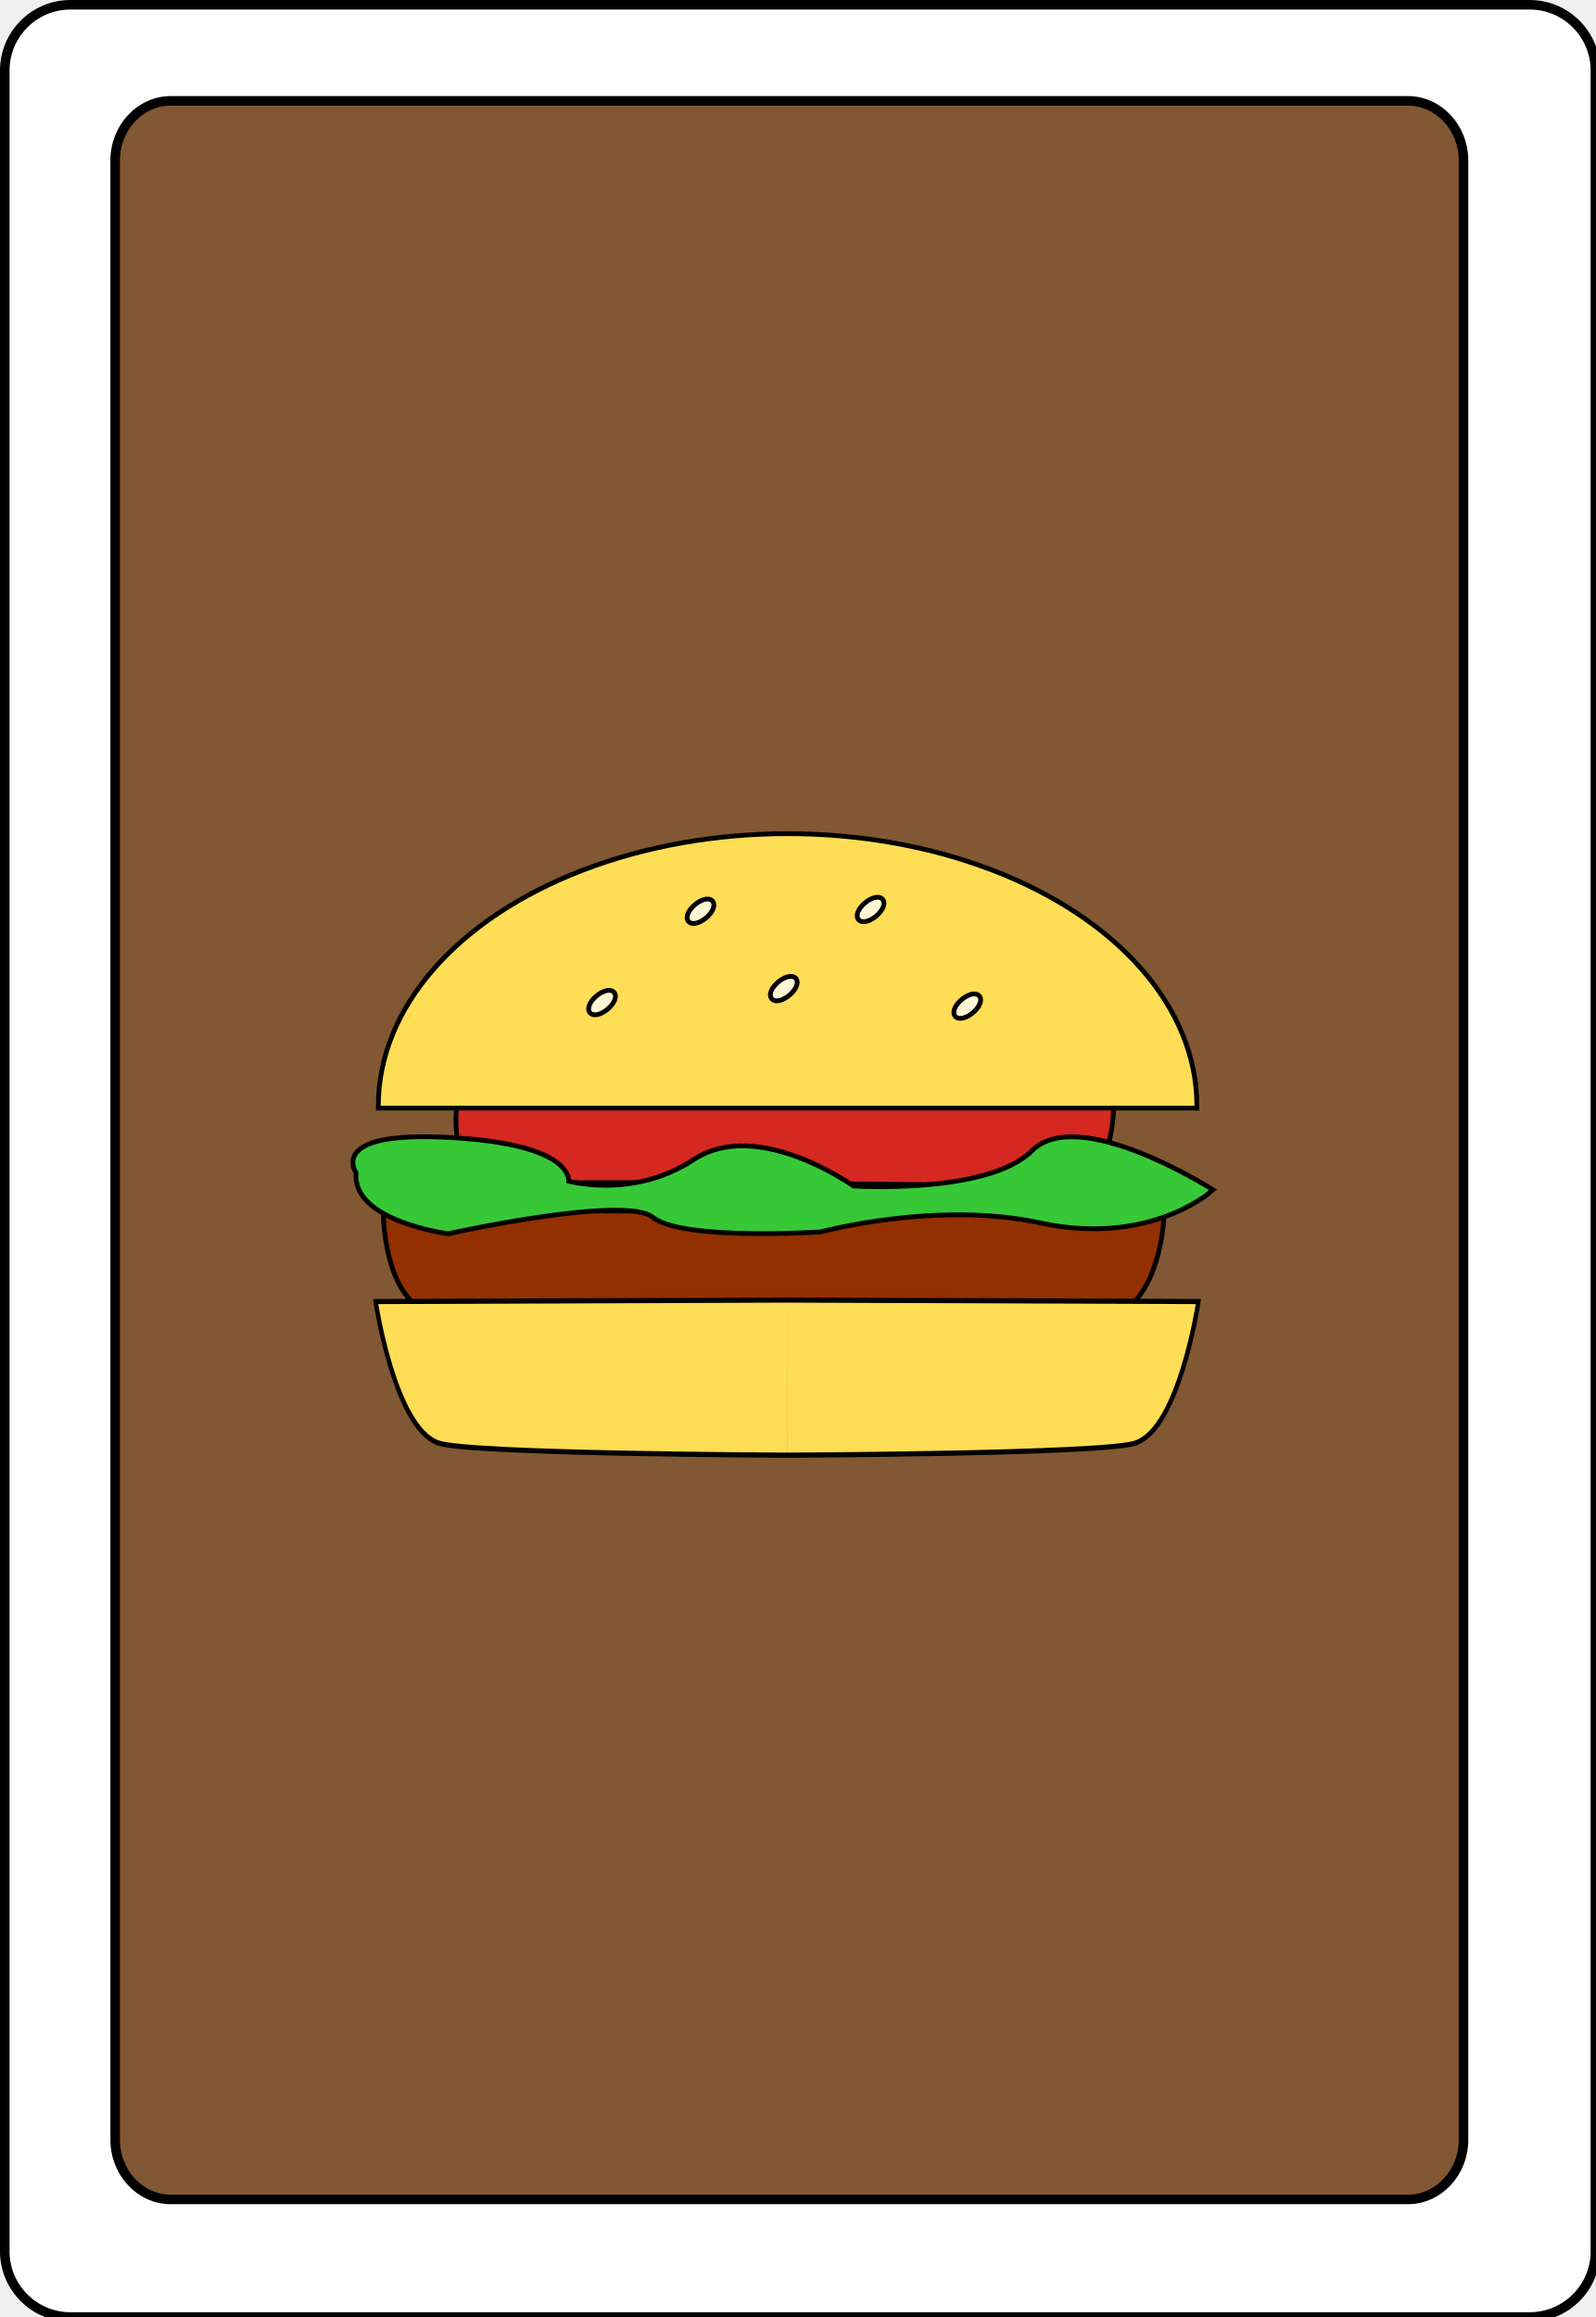
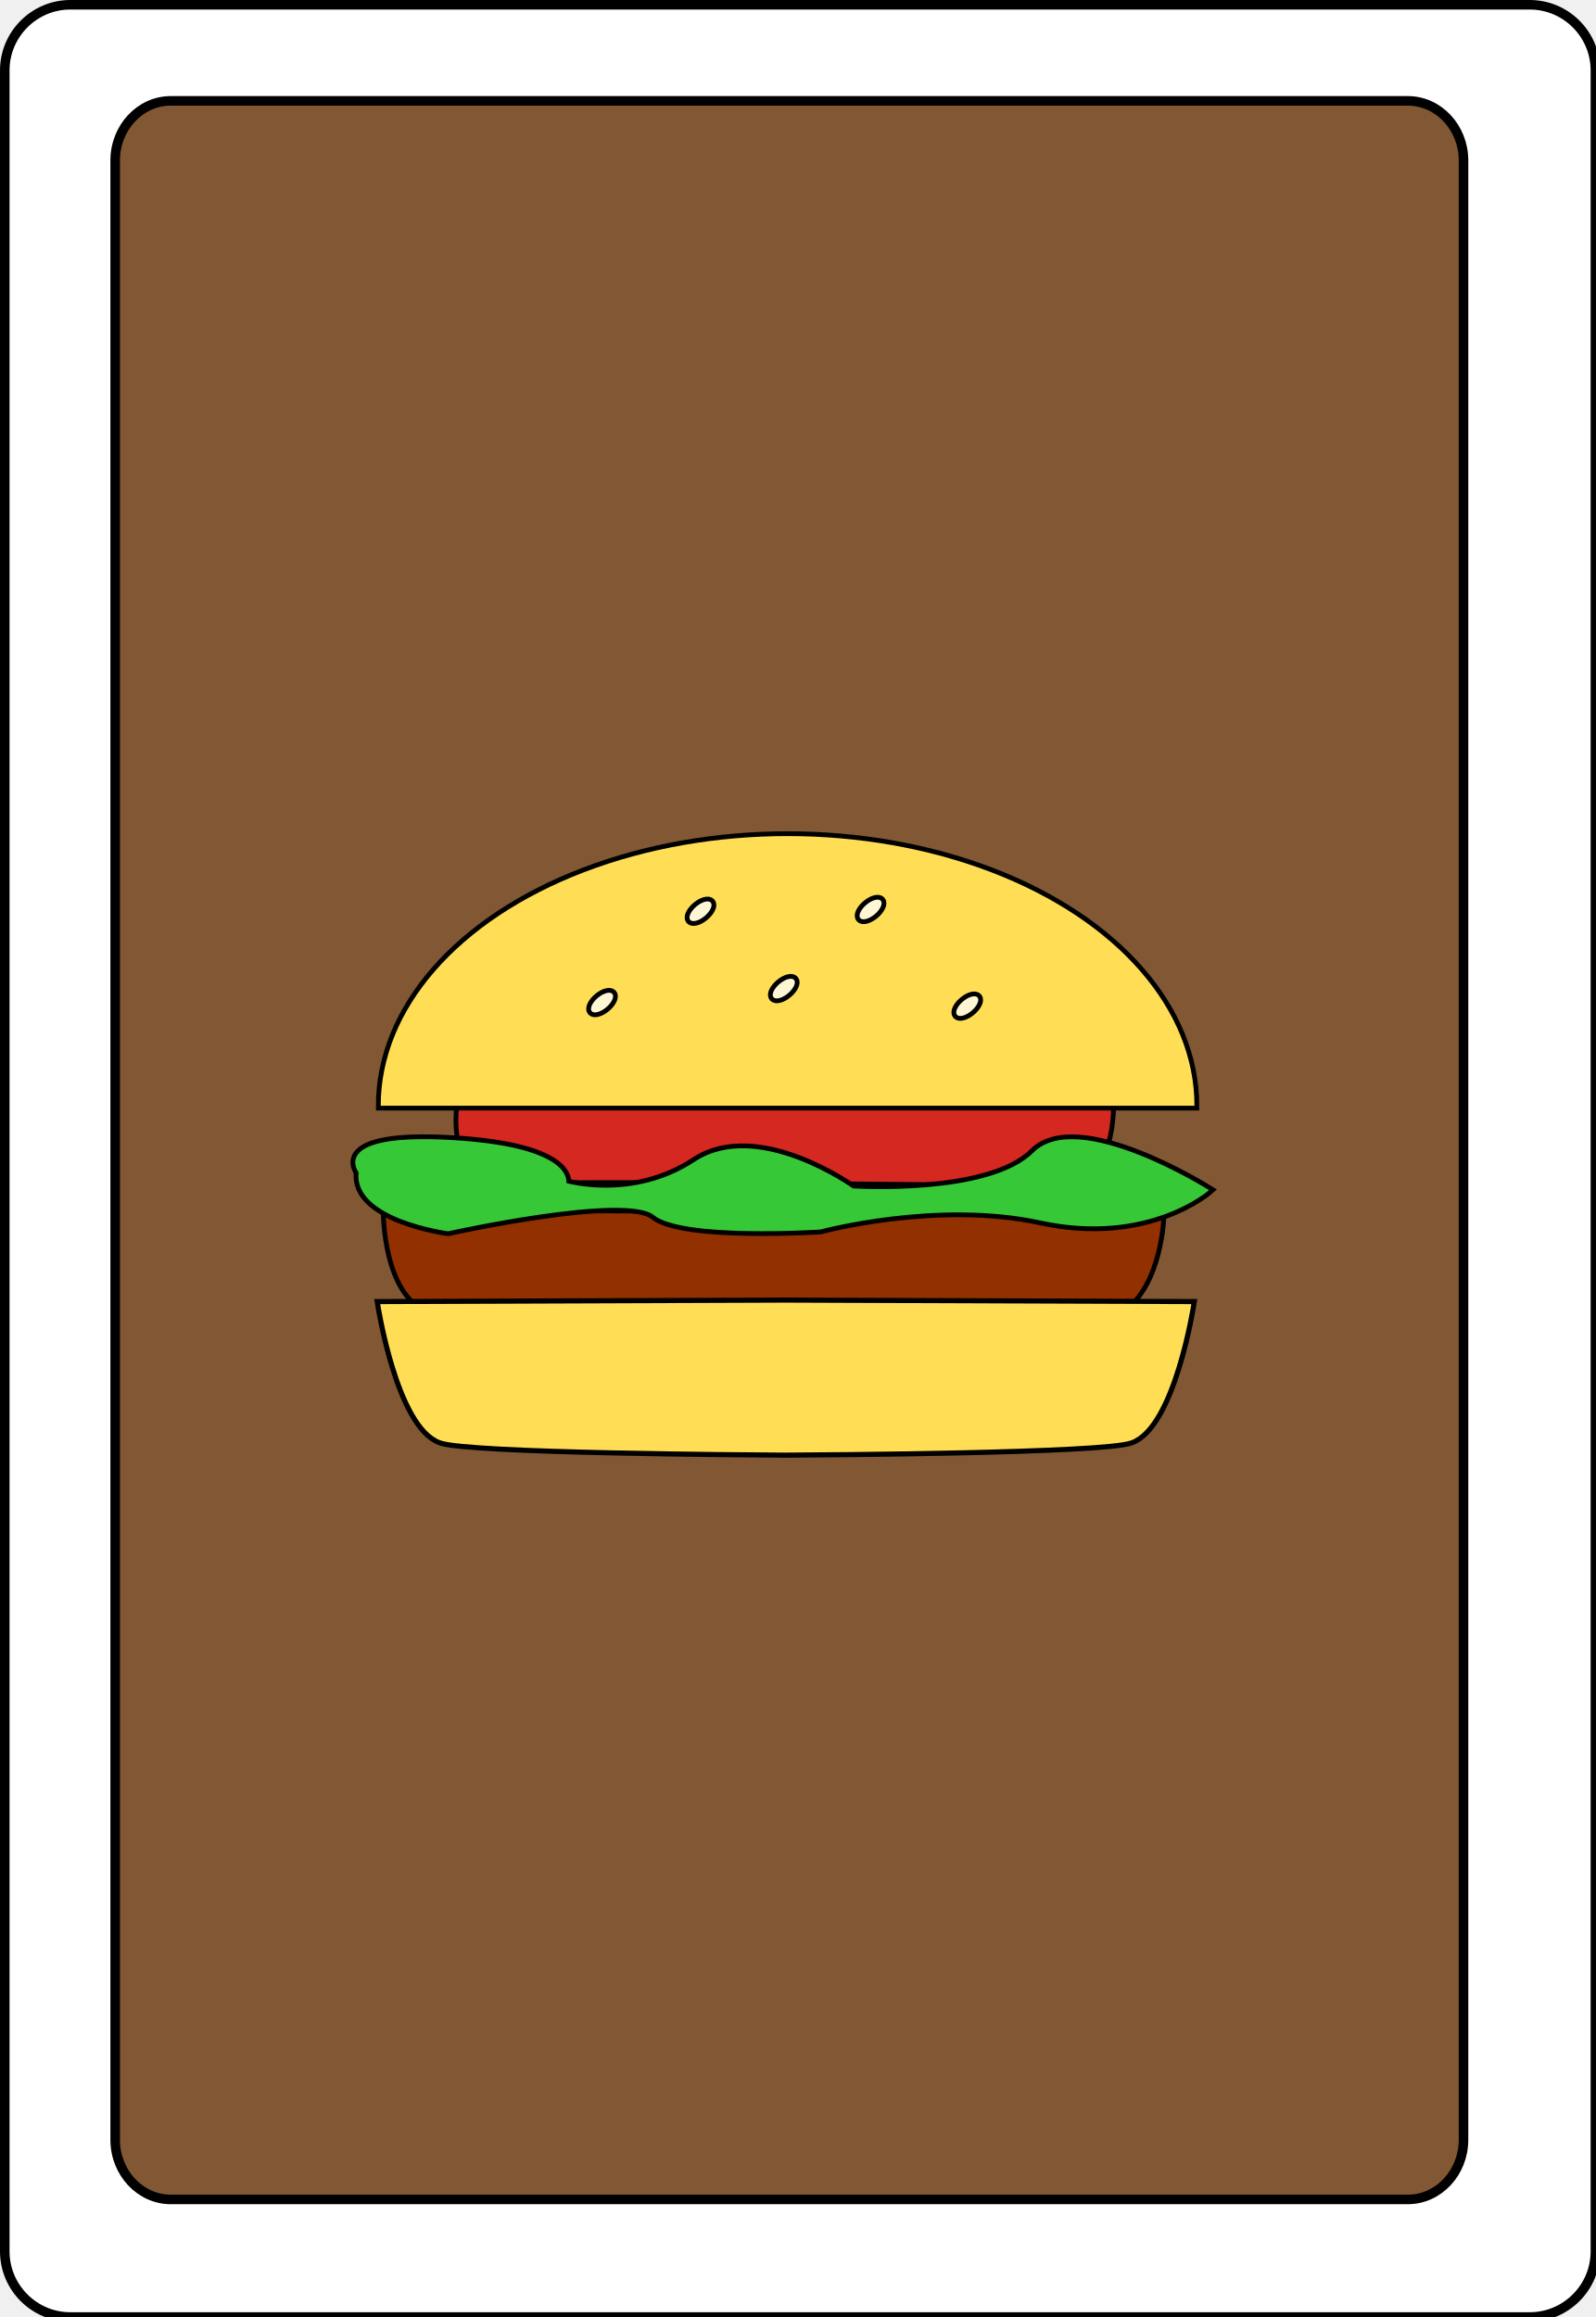
<svg xmlns="http://www.w3.org/2000/svg" width="167.087pt" height="242.667pt" viewBox="0 0 167.087 242.667" xml:space="preserve" id="svg2" version="1.1">
  <defs id="defs41" />
  <path style="clip-rule:nonzero;fill:#ffffff;fill-rule:nonzero;stroke:#000000;stroke-width:1;stroke-miterlimit:4;stroke-dasharray:none" d="m 167.087,235.798 c 0,3.777 -3.087,6.869 -6.871,6.869 H 7.361 C 3.586,242.667 0.5,239.575 0.5,235.798 V 7.37 C 0.5,3.593 3.586,0.5 7.361,0.5 h 152.855 c 3.784,0 6.871,3.093 6.871,6.87 z" id="path5-2" />
  <path style="clip-rule:nonzero;fill:#815833;fill-opacity:1;fill-rule:nonzero;stroke:#000000;stroke-width:1;stroke-miterlimit:4;stroke-dasharray:none" d="m 153.273,224.119 c 0,3.428 -2.617,6.234 -5.824,6.234 H 17.879 c -3.2,0 -5.816,-2.806 -5.816,-6.234 V 16.799 c 0,-3.428 2.616,-6.235 5.816,-6.235 H 147.449 c 3.208,0 5.824,2.807 5.824,6.235 z" id="path5-2-1" />
  <path style="fill:#d52820;fill-opacity:1;stroke:#000000;stroke-width:1;stroke-dasharray:none;paint-order:stroke fill markers" d="m 48.194,115.072 c 0,0 -1.797,9.038 5.552,8.66 7.349,-0.379 56.793,0.237 56.793,0.237 0,0 5.933,1.041 5.853,-8.896" id="path5" />
  <path style="fill:#923000;fill-opacity:1;stroke:#000000;stroke-width:1;stroke-dasharray:none;paint-order:stroke fill markers" d="m 40.39,127.003 c 0,0 0.002,8.472 4.558,10.2 4.557,1.728 69.414,1.955 72.455,0 4.074,-2.619 4.253,-9.937 4.253,-9.937 z" id="path7" />
  <path style="fill:#37c837;stroke:#000000;stroke-width:1;stroke-dasharray:none;paint-order:stroke fill markers" d="m 37.555,122.771 c 0,0 -3.188,-4.125 9.75,-3.375 12.938,0.75 12,4.5 12,4.5 0,0 6.938,2.062 13.5,-2.25 6.562,-4.312 16.5,2.812 16.5,2.812 0,0 14.25,0.938 18.938,-3.75 4.688,-4.688 18.375,3.938 18.375,3.938 0,0 -6.375,5.625 -17.625,3.188 -10.911,-2.364 -23.063,0.938 -23.063,0.938 0,0 -14.437,0.938 -17.437,-1.5 -3,-2.438 -21.562,1.688 -21.562,1.688 0,0 -9.938,-1.312 -9.375,-6.188 z" id="path6" />
-   <path style="fill:#ffdd55;fill-opacity:1;stroke:#000000;stroke-width:1.071;stroke-dasharray:none;paint-order:stroke fill markers" d="m 36.992,102.562 c 0,0 2.271,12.648 7.318,14.192 3.718,1.137 42.088,1.264 42.088,1.264 l 0.003,-15.611 z m 98.819,0 c 0,0 -2.271,12.648 -7.318,14.192 -3.718,1.137 -42.088,1.264 -42.088,1.264 l -0.003,-15.611 z" id="path2" transform="matrix(0.8663433,0,0,1.006261,7.57187,33.37982)" />
+   <path id="path10" style="fill:#ffdd55;stroke:#000000;stroke-width:1.071;paint-order:stroke fill markers" d="M 82.16 136.43 L 82.16 136.431 L 39.819 136.585 C 39.819 136.585 41.786 149.312 46.159 150.866 C 49.155 151.93 78.13 152.114 82.157 152.134 L 82.157 152.136 C 82.197 152.136 82.241 152.136 82.292 152.136 C 82.343 152.136 82.389 152.136 82.428 152.136 L 82.428 152.134 C 86.456 152.114 115.431 151.93 118.427 150.866 C 122.799 149.312 124.767 136.585 124.767 136.585 L 82.425 136.431 L 82.425 136.43 L 82.292 136.43 L 82.16 136.43 z " />
  <path style="fill:#ffdd55;fill-opacity:1;stroke:#000000;stroke-width:1;stroke-dasharray:none;paint-order:stroke fill markers" id="path1" d="m 125.097,-115.808 a 42.612,28.244 0 0 1 -21.306,24.46 42.612,28.244 0 0 1 -42.612,-10e-7 42.612,28.244 0 0 1 -21.306,-24.46 h 42.612 z" transform="scale(1,-1)" />
  <ellipse style="fill:#fff6d5;stroke:#000000;stroke-width:1;stroke-dasharray:none;paint-order:stroke fill markers" id="path8-8" cx="145.829" cy="-10.005" rx="0.656" ry="1.406" transform="rotate(50.05453)" />
  <ellipse style="fill:#fff6d5;stroke:#000000;stroke-width:1;stroke-dasharray:none;paint-order:stroke fill markers" id="path8-2" cx="131.566" cy="-8.743" rx="0.656" ry="1.406" transform="rotate(50.05453)" />
  <ellipse style="fill:#fff6d5;stroke:#000000;stroke-width:1;stroke-dasharray:none;paint-order:stroke fill markers" id="path8-5" cx="120.273" cy="5.033" rx="0.656" ry="1.406" transform="rotate(50.05453)" />
  <ellipse style="fill:#fff6d5;stroke:#000000;stroke-width:1;stroke-dasharray:none;paint-order:stroke fill markers" id="path8" cx="132.083" cy="3.546" rx="0.656" ry="1.406" transform="rotate(50.05453)" />
  <ellipse style="fill:#fff6d5;stroke:#000000;stroke-width:1;stroke-dasharray:none;paint-order:stroke fill markers" id="path8-9" cx="120.983" cy="19.079" rx="0.656" ry="1.406" transform="rotate(50.05453)" />
</svg>
